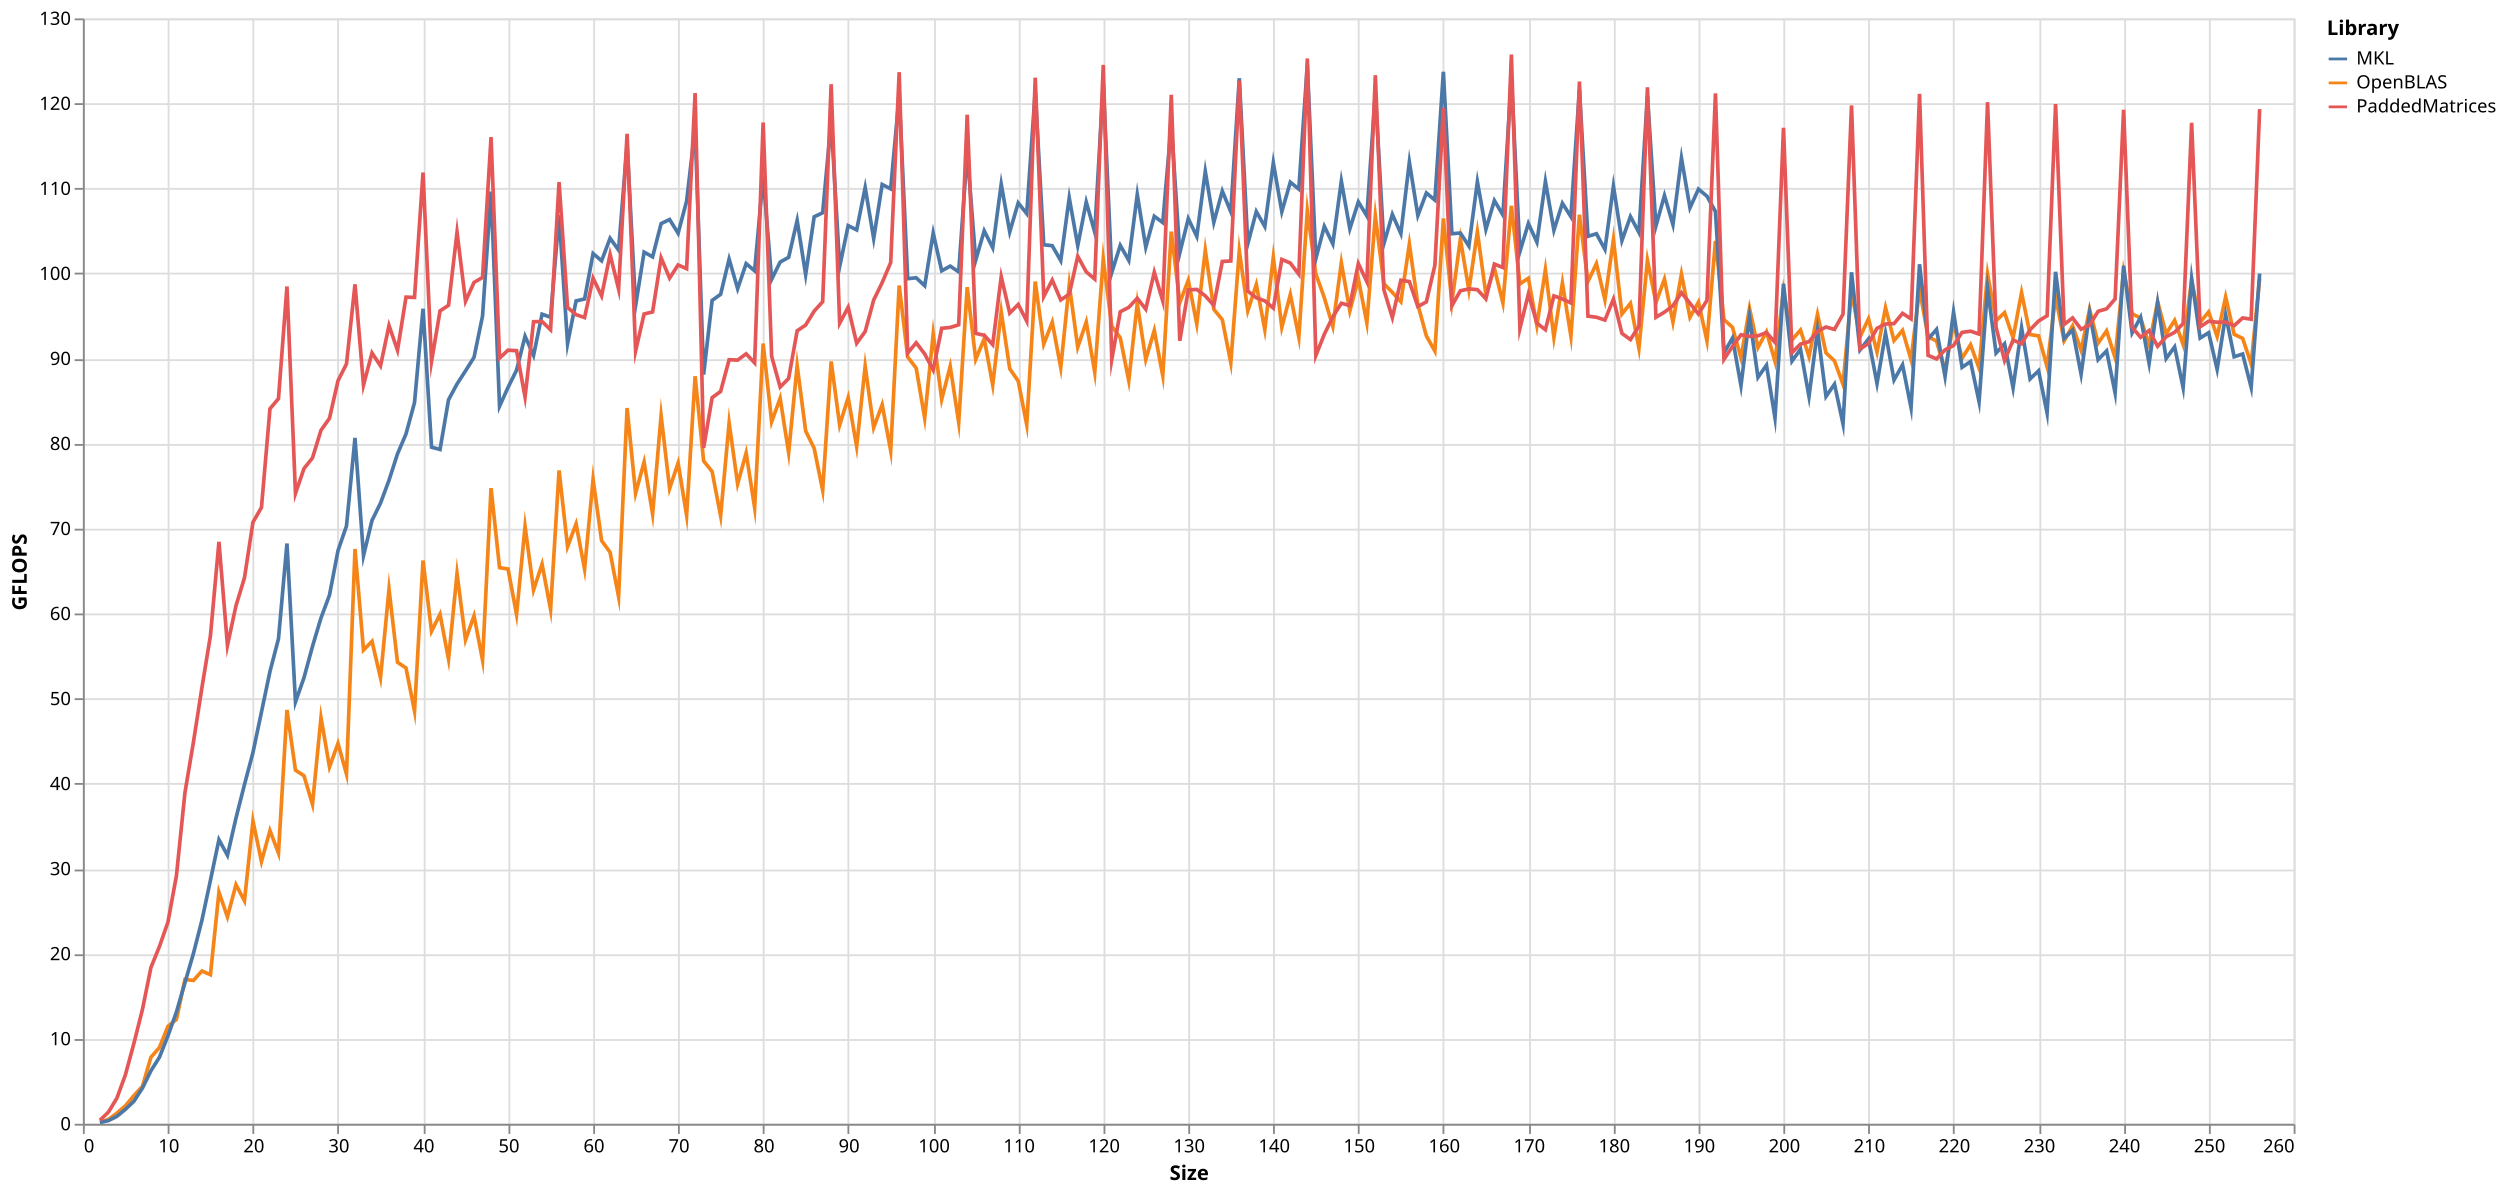
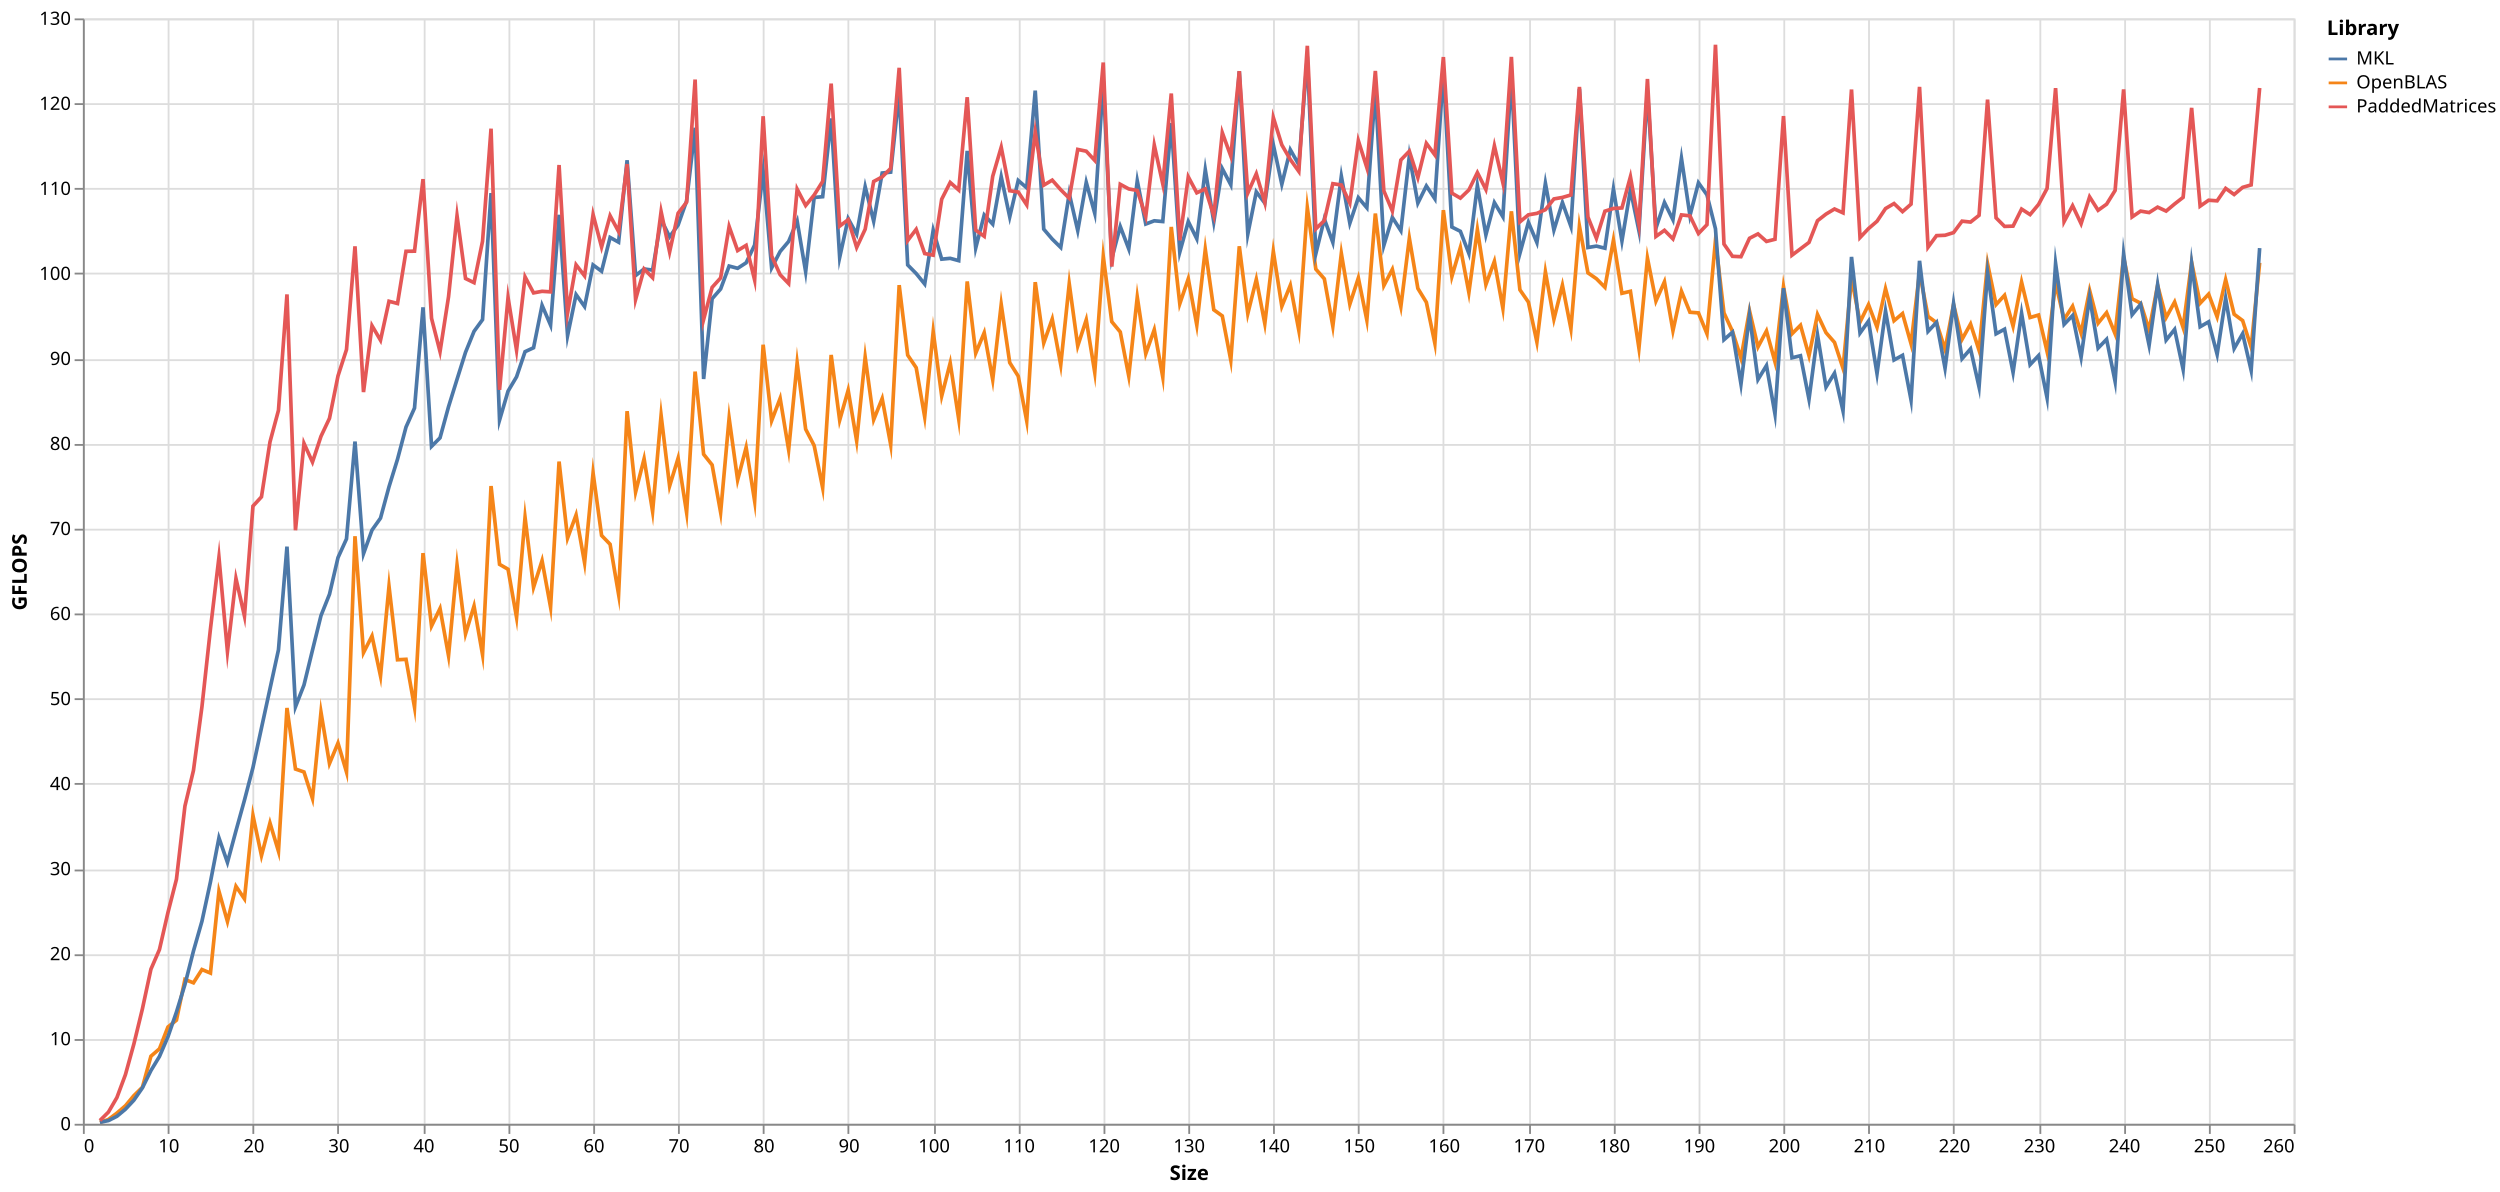
<svg xmlns="http://www.w3.org/2000/svg" class="marks" width="1357" height="647" viewBox="0 0 1357 647" version="1.1">
  <rect width="1357" height="647" fill="white" />
  <g fill="none" stroke-miterlimit="10" transform="translate(45,10)">
    <g class="mark-group role-frame root" role="graphics-object" aria-roledescription="group mark container">
      <g transform="translate(0,0)">
        <path class="background" aria-hidden="true" d="M0.5,0.5h1200v600h-1200Z" stroke="#ddd" />
        <g>
          <g class="mark-group role-axis" aria-hidden="true">
            <g transform="translate(0.5,600.5)">
              <path class="background" aria-hidden="true" d="M0,0h0v0h0Z" pointer-events="none" />
              <g>
                <g class="mark-rule role-axis-grid" pointer-events="none">
                  <line transform="translate(0,-600)" x2="0" y2="600" stroke="#ddd" stroke-width="1" opacity="1" />
                  <line transform="translate(46,-600)" x2="0" y2="600" stroke="#ddd" stroke-width="1" opacity="1" />
                  <line transform="translate(92,-600)" x2="0" y2="600" stroke="#ddd" stroke-width="1" opacity="1" />
                  <line transform="translate(138,-600)" x2="0" y2="600" stroke="#ddd" stroke-width="1" opacity="1" />
                  <line transform="translate(185,-600)" x2="0" y2="600" stroke="#ddd" stroke-width="1" opacity="1" />
                  <line transform="translate(231,-600)" x2="0" y2="600" stroke="#ddd" stroke-width="1" opacity="1" />
                  <line transform="translate(277,-600)" x2="0" y2="600" stroke="#ddd" stroke-width="1" opacity="1" />
                  <line transform="translate(323,-600)" x2="0" y2="600" stroke="#ddd" stroke-width="1" opacity="1" />
                  <line transform="translate(369,-600)" x2="0" y2="600" stroke="#ddd" stroke-width="1" opacity="1" />
                  <line transform="translate(415,-600)" x2="0" y2="600" stroke="#ddd" stroke-width="1" opacity="1" />
                  <line transform="translate(462,-600)" x2="0" y2="600" stroke="#ddd" stroke-width="1" opacity="1" />
                  <line transform="translate(508,-600)" x2="0" y2="600" stroke="#ddd" stroke-width="1" opacity="1" />
                  <line transform="translate(554,-600)" x2="0" y2="600" stroke="#ddd" stroke-width="1" opacity="1" />
                  <line transform="translate(600,-600)" x2="0" y2="600" stroke="#ddd" stroke-width="1" opacity="1" />
                  <line transform="translate(646,-600)" x2="0" y2="600" stroke="#ddd" stroke-width="1" opacity="1" />
                  <line transform="translate(692,-600)" x2="0" y2="600" stroke="#ddd" stroke-width="1" opacity="1" />
                  <line transform="translate(738,-600)" x2="0" y2="600" stroke="#ddd" stroke-width="1" opacity="1" />
                  <line transform="translate(785,-600)" x2="0" y2="600" stroke="#ddd" stroke-width="1" opacity="1" />
                  <line transform="translate(831,-600)" x2="0" y2="600" stroke="#ddd" stroke-width="1" opacity="1" />
                  <line transform="translate(877,-600)" x2="0" y2="600" stroke="#ddd" stroke-width="1" opacity="1" />
                  <line transform="translate(923,-600)" x2="0" y2="600" stroke="#ddd" stroke-width="1" opacity="1" />
                  <line transform="translate(969,-600)" x2="0" y2="600" stroke="#ddd" stroke-width="1" opacity="1" />
                  <line transform="translate(1015,-600)" x2="0" y2="600" stroke="#ddd" stroke-width="1" opacity="1" />
                  <line transform="translate(1062,-600)" x2="0" y2="600" stroke="#ddd" stroke-width="1" opacity="1" />
                  <line transform="translate(1108,-600)" x2="0" y2="600" stroke="#ddd" stroke-width="1" opacity="1" />
                  <line transform="translate(1154,-600)" x2="0" y2="600" stroke="#ddd" stroke-width="1" opacity="1" />
                  <line transform="translate(1200,-600)" x2="0" y2="600" stroke="#ddd" stroke-width="1" opacity="1" />
                </g>
              </g>
              <path class="foreground" aria-hidden="true" d="" pointer-events="none" display="none" />
            </g>
          </g>
          <g class="mark-group role-axis" aria-hidden="true">
            <g transform="translate(0.5,0.5)">
              <path class="background" aria-hidden="true" d="M0,0h0v0h0Z" pointer-events="none" />
              <g>
                <g class="mark-rule role-axis-grid" pointer-events="none">
                  <line transform="translate(0,600)" x2="1200" y2="0" stroke="#ddd" stroke-width="1" opacity="1" />
                  <line transform="translate(0,554)" x2="1200" y2="0" stroke="#ddd" stroke-width="1" opacity="1" />
                  <line transform="translate(0,508)" x2="1200" y2="0" stroke="#ddd" stroke-width="1" opacity="1" />
                  <line transform="translate(0,462)" x2="1200" y2="0" stroke="#ddd" stroke-width="1" opacity="1" />
                  <line transform="translate(0,415)" x2="1200" y2="0" stroke="#ddd" stroke-width="1" opacity="1" />
                  <line transform="translate(0,369)" x2="1200" y2="0" stroke="#ddd" stroke-width="1" opacity="1" />
                  <line transform="translate(0,323)" x2="1200" y2="0" stroke="#ddd" stroke-width="1" opacity="1" />
                  <line transform="translate(0,277)" x2="1200" y2="0" stroke="#ddd" stroke-width="1" opacity="1" />
                  <line transform="translate(0,231)" x2="1200" y2="0" stroke="#ddd" stroke-width="1" opacity="1" />
                  <line transform="translate(0,185)" x2="1200" y2="0" stroke="#ddd" stroke-width="1" opacity="1" />
                  <line transform="translate(0,138)" x2="1200" y2="0" stroke="#ddd" stroke-width="1" opacity="1" />
                  <line transform="translate(0,92)" x2="1200" y2="0" stroke="#ddd" stroke-width="1" opacity="1" />
                  <line transform="translate(0,46)" x2="1200" y2="0" stroke="#ddd" stroke-width="1" opacity="1" />
                  <line transform="translate(0,0)" x2="1200" y2="0" stroke="#ddd" stroke-width="1" opacity="1" />
                </g>
              </g>
              <path class="foreground" aria-hidden="true" d="" pointer-events="none" display="none" />
            </g>
          </g>
          <g class="mark-group role-axis" role="graphics-symbol" aria-roledescription="axis" aria-label="X-axis titled 'Size' for a linear scale with values from 0 to 260">
            <g transform="translate(0.5,600.5)">
              <path class="background" aria-hidden="true" d="M0,0h0v0h0Z" pointer-events="none" />
              <g>
                <g class="mark-rule role-axis-tick" pointer-events="none">
                  <line transform="translate(0,0)" x2="0" y2="5" stroke="#888" stroke-width="1" opacity="1" />
                  <line transform="translate(46,0)" x2="0" y2="5" stroke="#888" stroke-width="1" opacity="1" />
                  <line transform="translate(92,0)" x2="0" y2="5" stroke="#888" stroke-width="1" opacity="1" />
                  <line transform="translate(138,0)" x2="0" y2="5" stroke="#888" stroke-width="1" opacity="1" />
                  <line transform="translate(185,0)" x2="0" y2="5" stroke="#888" stroke-width="1" opacity="1" />
                  <line transform="translate(231,0)" x2="0" y2="5" stroke="#888" stroke-width="1" opacity="1" />
                  <line transform="translate(277,0)" x2="0" y2="5" stroke="#888" stroke-width="1" opacity="1" />
                  <line transform="translate(323,0)" x2="0" y2="5" stroke="#888" stroke-width="1" opacity="1" />
                  <line transform="translate(369,0)" x2="0" y2="5" stroke="#888" stroke-width="1" opacity="1" />
                  <line transform="translate(415,0)" x2="0" y2="5" stroke="#888" stroke-width="1" opacity="1" />
                  <line transform="translate(462,0)" x2="0" y2="5" stroke="#888" stroke-width="1" opacity="1" />
                  <line transform="translate(508,0)" x2="0" y2="5" stroke="#888" stroke-width="1" opacity="1" />
                  <line transform="translate(554,0)" x2="0" y2="5" stroke="#888" stroke-width="1" opacity="1" />
                  <line transform="translate(600,0)" x2="0" y2="5" stroke="#888" stroke-width="1" opacity="1" />
                  <line transform="translate(646,0)" x2="0" y2="5" stroke="#888" stroke-width="1" opacity="1" />
                  <line transform="translate(692,0)" x2="0" y2="5" stroke="#888" stroke-width="1" opacity="1" />
                  <line transform="translate(738,0)" x2="0" y2="5" stroke="#888" stroke-width="1" opacity="1" />
                  <line transform="translate(785,0)" x2="0" y2="5" stroke="#888" stroke-width="1" opacity="1" />
                  <line transform="translate(831,0)" x2="0" y2="5" stroke="#888" stroke-width="1" opacity="1" />
                  <line transform="translate(877,0)" x2="0" y2="5" stroke="#888" stroke-width="1" opacity="1" />
                  <line transform="translate(923,0)" x2="0" y2="5" stroke="#888" stroke-width="1" opacity="1" />
                  <line transform="translate(969,0)" x2="0" y2="5" stroke="#888" stroke-width="1" opacity="1" />
                  <line transform="translate(1015,0)" x2="0" y2="5" stroke="#888" stroke-width="1" opacity="1" />
                  <line transform="translate(1062,0)" x2="0" y2="5" stroke="#888" stroke-width="1" opacity="1" />
                  <line transform="translate(1108,0)" x2="0" y2="5" stroke="#888" stroke-width="1" opacity="1" />
                  <line transform="translate(1154,0)" x2="0" y2="5" stroke="#888" stroke-width="1" opacity="1" />
                  <line transform="translate(1200,0)" x2="0" y2="5" stroke="#888" stroke-width="1" opacity="1" />
                </g>
                <g class="mark-text role-axis-label" pointer-events="none">
                  <text text-anchor="start" transform="translate(0,15)" font-family="sans-serif" font-size="10px" fill="#000" opacity="1">0</text>
                  <text text-anchor="middle" transform="translate(46.15385,15)" font-family="sans-serif" font-size="10px" fill="#000" opacity="1">10</text>
                  <text text-anchor="middle" transform="translate(92.30769,15)" font-family="sans-serif" font-size="10px" fill="#000" opacity="1">20</text>
                  <text text-anchor="middle" transform="translate(138.4615,15)" font-family="sans-serif" font-size="10px" fill="#000" opacity="1">30</text>
                  <text text-anchor="middle" transform="translate(184.6154,15)" font-family="sans-serif" font-size="10px" fill="#000" opacity="1">40</text>
                  <text text-anchor="middle" transform="translate(230.7692,15)" font-family="sans-serif" font-size="10px" fill="#000" opacity="1">50</text>
                  <text text-anchor="middle" transform="translate(276.9231,15)" font-family="sans-serif" font-size="10px" fill="#000" opacity="1">60</text>
                  <text text-anchor="middle" transform="translate(323.0769,15)" font-family="sans-serif" font-size="10px" fill="#000" opacity="1">70</text>
                  <text text-anchor="middle" transform="translate(369.2308,15)" font-family="sans-serif" font-size="10px" fill="#000" opacity="1">80</text>
                  <text text-anchor="middle" transform="translate(415.3846,15)" font-family="sans-serif" font-size="10px" fill="#000" opacity="1">90</text>
                  <text text-anchor="middle" transform="translate(461.5385,15)" font-family="sans-serif" font-size="10px" fill="#000" opacity="1">100</text>
                  <text text-anchor="middle" transform="translate(507.6923,15)" font-family="sans-serif" font-size="10px" fill="#000" opacity="1">110</text>
                  <text text-anchor="middle" transform="translate(553.8462,15)" font-family="sans-serif" font-size="10px" fill="#000" opacity="1">120</text>
                  <text text-anchor="middle" transform="translate(600,15)" font-family="sans-serif" font-size="10px" fill="#000" opacity="1">130</text>
                  <text text-anchor="middle" transform="translate(646.1538,15)" font-family="sans-serif" font-size="10px" fill="#000" opacity="1">140</text>
                  <text text-anchor="middle" transform="translate(692.3077,15)" font-family="sans-serif" font-size="10px" fill="#000" opacity="1">150</text>
                  <text text-anchor="middle" transform="translate(738.4615,15)" font-family="sans-serif" font-size="10px" fill="#000" opacity="1">160</text>
                  <text text-anchor="middle" transform="translate(784.6154,15)" font-family="sans-serif" font-size="10px" fill="#000" opacity="1">170</text>
                  <text text-anchor="middle" transform="translate(830.7692,15)" font-family="sans-serif" font-size="10px" fill="#000" opacity="1">180</text>
                  <text text-anchor="middle" transform="translate(876.9231,15)" font-family="sans-serif" font-size="10px" fill="#000" opacity="1">190</text>
                  <text text-anchor="middle" transform="translate(923.0769,15)" font-family="sans-serif" font-size="10px" fill="#000" opacity="1">200</text>
                  <text text-anchor="middle" transform="translate(969.2308,15)" font-family="sans-serif" font-size="10px" fill="#000" opacity="1">210</text>
                  <text text-anchor="middle" transform="translate(1015.385,15)" font-family="sans-serif" font-size="10px" fill="#000" opacity="1">220</text>
                  <text text-anchor="middle" transform="translate(1061.538,15)" font-family="sans-serif" font-size="10px" fill="#000" opacity="1">230</text>
                  <text text-anchor="middle" transform="translate(1107.692,15)" font-family="sans-serif" font-size="10px" fill="#000" opacity="1">240</text>
                  <text text-anchor="middle" transform="translate(1153.846,15)" font-family="sans-serif" font-size="10px" fill="#000" opacity="1">250</text>
                  <text text-anchor="end" transform="translate(1200,15)" font-family="sans-serif" font-size="10px" fill="#000" opacity="1">260</text>
                </g>
                <g class="mark-rule role-axis-domain" pointer-events="none">
                  <line transform="translate(0,0)" x2="1200" y2="0" stroke="#888" stroke-width="1" opacity="1" />
                </g>
                <g class="mark-text role-axis-title" pointer-events="none">
                  <text text-anchor="middle" transform="translate(600,30)" font-family="sans-serif" font-size="11px" font-weight="bold" fill="#000" opacity="1">Size</text>
                </g>
              </g>
              <path class="foreground" aria-hidden="true" d="" pointer-events="none" display="none" />
            </g>
          </g>
          <g class="mark-group role-axis" role="graphics-symbol" aria-roledescription="axis" aria-label="Y-axis titled 'GFLOPS' for a linear scale with values from 0 to 130">
            <g transform="translate(0.5,0.5)">
              <path class="background" aria-hidden="true" d="M0,0h0v0h0Z" pointer-events="none" />
              <g>
                <g class="mark-rule role-axis-tick" pointer-events="none">
                  <line transform="translate(0,600)" x2="-5" y2="0" stroke="#888" stroke-width="1" opacity="1" />
                  <line transform="translate(0,554)" x2="-5" y2="0" stroke="#888" stroke-width="1" opacity="1" />
                  <line transform="translate(0,508)" x2="-5" y2="0" stroke="#888" stroke-width="1" opacity="1" />
                  <line transform="translate(0,462)" x2="-5" y2="0" stroke="#888" stroke-width="1" opacity="1" />
                  <line transform="translate(0,415)" x2="-5" y2="0" stroke="#888" stroke-width="1" opacity="1" />
                  <line transform="translate(0,369)" x2="-5" y2="0" stroke="#888" stroke-width="1" opacity="1" />
                  <line transform="translate(0,323)" x2="-5" y2="0" stroke="#888" stroke-width="1" opacity="1" />
                  <line transform="translate(0,277)" x2="-5" y2="0" stroke="#888" stroke-width="1" opacity="1" />
                  <line transform="translate(0,231)" x2="-5" y2="0" stroke="#888" stroke-width="1" opacity="1" />
                  <line transform="translate(0,185)" x2="-5" y2="0" stroke="#888" stroke-width="1" opacity="1" />
                  <line transform="translate(0,138)" x2="-5" y2="0" stroke="#888" stroke-width="1" opacity="1" />
                  <line transform="translate(0,92)" x2="-5" y2="0" stroke="#888" stroke-width="1" opacity="1" />
                  <line transform="translate(0,46)" x2="-5" y2="0" stroke="#888" stroke-width="1" opacity="1" />
                  <line transform="translate(0,0)" x2="-5" y2="0" stroke="#888" stroke-width="1" opacity="1" />
                </g>
                <g class="mark-text role-axis-label" pointer-events="none">
                  <text text-anchor="end" transform="translate(-7,603)" font-family="sans-serif" font-size="10px" fill="#000" opacity="1">0</text>
                  <text text-anchor="end" transform="translate(-7,556.8462)" font-family="sans-serif" font-size="10px" fill="#000" opacity="1">10</text>
                  <text text-anchor="end" transform="translate(-7,510.6923)" font-family="sans-serif" font-size="10px" fill="#000" opacity="1">20</text>
                  <text text-anchor="end" transform="translate(-7,464.5385)" font-family="sans-serif" font-size="10px" fill="#000" opacity="1">30</text>
                  <text text-anchor="end" transform="translate(-7,418.3846)" font-family="sans-serif" font-size="10px" fill="#000" opacity="1">40</text>
                  <text text-anchor="end" transform="translate(-7,372.2308)" font-family="sans-serif" font-size="10px" fill="#000" opacity="1">50</text>
                  <text text-anchor="end" transform="translate(-7,326.0769)" font-family="sans-serif" font-size="10px" fill="#000" opacity="1">60</text>
                  <text text-anchor="end" transform="translate(-7,279.9231)" font-family="sans-serif" font-size="10px" fill="#000" opacity="1">70</text>
                  <text text-anchor="end" transform="translate(-7,233.7692)" font-family="sans-serif" font-size="10px" fill="#000" opacity="1">80</text>
                  <text text-anchor="end" transform="translate(-7,187.6154)" font-family="sans-serif" font-size="10px" fill="#000" opacity="1">90</text>
                  <text text-anchor="end" transform="translate(-7,141.4615)" font-family="sans-serif" font-size="10px" fill="#000" opacity="1">100</text>
                  <text text-anchor="end" transform="translate(-7,95.30769)" font-family="sans-serif" font-size="10px" fill="#000" opacity="1">110</text>
                  <text text-anchor="end" transform="translate(-7,49.15385)" font-family="sans-serif" font-size="10px" fill="#000" opacity="1">120</text>
                  <text text-anchor="end" transform="translate(-7,3)" font-family="sans-serif" font-size="10px" fill="#000" opacity="1">130</text>
                </g>
                <g class="mark-rule role-axis-domain" pointer-events="none">
                  <line transform="translate(0,600)" x2="0" y2="-600" stroke="#888" stroke-width="1" opacity="1" />
                </g>
                <g class="mark-text role-axis-title" pointer-events="none">
                  <text text-anchor="middle" transform="translate(-29,300) rotate(-90) translate(0,-2)" font-family="sans-serif" font-size="11px" font-weight="bold" fill="#000" opacity="1">GFLOPS</text>
                </g>
              </g>
              <path class="foreground" aria-hidden="true" d="" pointer-events="none" display="none" />
            </g>
          </g>
          <g class="mark-group role-scope pathgroup" role="graphics-object" aria-roledescription="group mark container">
            <g transform="translate(0,0)">
              <path class="background" aria-hidden="true" d="M0,0h1200v600h-1200Z" />
              <g>
                <g class="mark-line role-mark marks" role="graphics-object" aria-roledescription="line mark container">
-                   <path aria-label="Library: OpenBLAS; Size: 2; GFLOPS: 0.1650203117" role="graphics-symbol" aria-roledescription="line mark" d="M9.231,599.238L13.846,597.637L18.462,594.176L23.077,590.225L27.692,584.682L32.308,579.658L36.923,563.885L41.538,558.59L46.154,547.096L50.769,543.306L55.385,521.65L60,522.194L64.615,517.067L69.231,519.071L73.846,474.294L78.462,487.708L83.077,470.193L87.692,478.96L92.308,435.666L96.923,457.631L101.538,440.844L106.154,453.046L110.769,375.375L115.385,408.064L120,411.072L124.615,426.616L129.231,379.499L133.846,406.307L138.462,393.512L143.077,410.153L147.692,288.01L152.308,342.848L156.923,338.122L161.538,357.91L166.154,309.849L170.769,349.496L175.385,352.573L180,376.039L184.615,294.25L189.231,332.654L193.846,323.408L198.462,347.845L203.077,301.312L207.692,337.293L212.308,324.253L216.923,348.353L221.538,254.95L226.154,298.116L230.769,298.853L235.385,323.489L240,275.671L244.615,310.222L249.231,296.217L253.846,320.803L258.462,245.358L263.077,286.718L267.692,274.384L272.308,298.954L276.923,250.264L281.538,283.446L286.154,289.787L290.769,313.869L295.385,211.466L300,257.768L304.615,240.819L309.231,269.032L313.846,215.582L318.462,255.162L323.077,241.351L327.692,269.72L332.308,194.217L336.923,240.188L341.538,245.984L346.154,270.036L350.769,219.487L355.385,252.67L360,235.87L364.615,265.579L369.231,176.472L373.846,218.923L378.462,206.163L383.077,235.772L387.692,188.452L392.308,223.907L396.923,233.343L401.538,256.116L406.154,186.205L410.769,220.736L415.385,205.809L420,232.383L424.615,188.723L429.231,222.127L433.846,209.647L438.462,234.649L443.077,144.975L447.692,183.761L452.308,189.825L456.923,216.961L461.538,171.3L466.154,206.794L470.769,188.811L475.385,219.326L480,145.884L484.615,185.051L489.231,173.86L493.846,198.961L498.462,159.157L503.077,190.163L507.692,196.845L512.308,220.528L516.923,142.813L521.538,176.81L526.154,164.895L530.769,189.507L535.385,144.46L540,178.488L544.615,164.783L549.231,192.163L553.846,130.68L558.462,167.087L563.077,173.31L567.692,196.618L572.308,154.733L576.923,185.143L581.538,169.369L586.154,193.949L590.769,115.715L595.385,154.325L600,142.119L604.615,165.884L609.231,125.82L613.846,157.859L618.462,163.513L623.077,186.875L627.692,126.131L632.308,158.695L636.923,144.421L641.538,168.954L646.154,129.642L650.769,167.633L655.385,149.861L660,172.948L664.615,104.308L669.231,138.654L673.846,151.632L678.462,167.226L683.077,132.616L687.692,158.77L692.308,141.302L696.923,165.238L701.538,107.173L706.154,143.984L710.769,148.722L715.385,153.778L720,122.466L724.615,155.336L729.231,172.313L733.846,180.581L738.462,108.594L743.077,154.095L747.692,119.699L752.308,147.505L756.923,115.869L761.538,149.721L766.154,135.65L770.769,154.381L775.385,101.697L780,144.09L784.615,141.026L789.231,166.698L793.846,136.311L798.462,173.216L803.077,143.576L807.692,172.563L812.308,106.559L816.923,142.824L821.538,133.072L826.154,152.783L830.769,120.091L835.385,160.448L840,154.646L844.615,179L849.231,131.226L853.846,154.295L858.462,141.489L863.077,164.884L867.692,138.717L872.308,162.204L876.923,153.958L881.538,175.024L886.154,120.784L890.769,163.487L895.385,167.641L900,184.323L904.615,157.365L909.231,178.625L913.846,170.068L918.462,186.146L923.077,147.761L927.692,174.539L932.308,169.126L936.923,183.577L941.538,160.548L946.154,181.515L950.769,185.914L955.385,198.646L960,148.427L964.615,172.82L969.231,163.017L973.846,181.114L978.462,156.966L983.077,174.86L987.692,169.322L992.308,185.237L996.923,147.146L1001.538,172.648L1006.154,175.163L1010.769,191.369L1015.385,165.225L1020,184.484L1024.615,177.095L1029.231,189.871L1033.846,138.697L1038.462,164.104L1043.077,159.694L1047.692,173.411L1052.308,148.819L1056.923,171.619L1061.538,172.29L1066.154,189.064L1070.769,150.997L1075.385,174.996L1080,166.824L1084.615,180.104L1089.231,157.896L1093.846,176.305L1098.462,169.573L1103.077,184.17L1107.692,137.449L1112.308,160.302L1116.923,162.686L1121.538,177.1L1126.154,153.72L1130.769,171.159L1135.385,163.873L1140,177.035L1144.615,142.365L1149.231,164.92L1153.846,159.311L1158.462,172.657L1163.077,151.135L1167.692,171.457L1172.308,173.661L1176.923,187.505L1181.538,141.261" stroke="#f58518" stroke-width="2" />
+                   <path aria-label="Library: OpenBLAS; Size: 2; GFLOPS: 0.16525543632" role="graphics-symbol" aria-roledescription="line mark" d="M9.231,599.237L13.846,597.639L18.462,594.188L23.077,590.223L27.692,584.675L32.308,580.151L36.923,563.316L41.538,559.301L46.154,547.464L50.769,543.741L55.385,521.667L60,523.48L64.615,516.267L69.231,518.185L73.846,473.792L78.462,490.212L83.077,471.078L87.692,477.886L92.308,432.642L96.923,454.448L101.538,436.704L106.154,452.078L110.769,374.283L115.385,407.433L120,409.024L124.615,423.431L129.231,376.569L133.846,404.44L138.462,393.358L143.077,409.045L147.692,281.066L152.308,344.275L156.923,335.197L161.538,356.943L166.154,308.218L170.769,348.119L175.385,347.879L180,373.902L184.615,290.243L189.231,329.816L193.846,320.265L198.462,345.915L203.077,296.729L207.692,334.044L212.308,318.949L216.923,345.336L221.538,253.819L226.154,296.333L230.769,298.99L235.385,325.138L240,270.798L244.615,308.793L249.231,294.31L253.846,319.562L258.462,240.538L263.077,282.087L267.692,269.505L272.308,295.512L276.923,246.721L281.538,280.657L286.154,285.429L290.769,312.598L295.385,213.18L300,257.096L304.615,239.011L309.231,267.632L313.846,215.417L318.462,253.837L323.077,238.704L327.692,268.227L332.308,191.701L336.923,236.583L341.538,242.363L346.154,268.152L350.769,216.969L355.385,250.51L360,232.849L364.615,261.978L369.231,177.116L373.846,218.359L378.462,206.224L383.077,234.181L387.692,186.93L392.308,222.957L396.923,231.848L401.538,254.788L406.154,182.664L410.769,218.11L415.385,201.821L420,229.367L424.615,183.793L429.231,217.809L433.846,206.34L438.462,231.348L443.077,144.772L447.692,182.751L452.308,189.592L456.923,216.272L461.538,170.022L466.154,204.965L470.769,187.025L475.385,217.449L480,142.765L484.615,181.705L489.231,170.597L493.846,196.111L498.462,155.245L503.077,186.835L507.692,194.168L512.308,218.475L516.923,143.151L521.538,176.177L526.154,163.158L530.769,188.062L535.385,144.013L540,177.778L544.615,163.581L549.231,192.131L553.846,129.212L558.462,164.597L563.077,170.191L567.692,194.12L572.308,151.225L576.923,181.998L581.538,168.967L586.154,194.681L590.769,113.182L595.385,154.886L600,141.322L604.615,166.41L609.231,125.311L613.846,158.156L618.462,161.497L623.077,185.533L627.692,123.671L632.308,160.249L636.923,141.632L641.538,165.669L646.154,126.433L650.769,156.297L655.385,144.869L660,169.337L664.615,102.735L669.231,136.091L673.846,141.352L678.462,167.066L683.077,127.539L687.692,155.131L692.308,140.883L696.923,163.746L701.538,105.903L706.154,145.032L710.769,136.187L715.385,156.399L720,119.322L724.615,146.559L729.231,154.09L733.846,176.387L738.462,104.063L743.077,140.106L747.692,124.339L752.308,148.823L756.923,114.628L761.538,144.467L766.154,131.851L770.769,157.386L775.385,104.703L780,147.3L784.615,153.981L789.231,175.669L793.846,137.535L798.462,163.267L803.077,144.827L807.692,168.416L812.308,112.703L816.923,138.092L821.538,141.288L826.154,145.94L830.769,120.36L835.385,149.201L840,148.129L844.615,179.009L849.231,130.08L853.846,153.409L858.462,142.95L863.077,169.502L867.692,148.104L872.308,159.487L876.923,159.841L881.538,171.142L886.154,120.552L890.769,159.844L895.385,169.871L900,184.409L904.615,158.658L909.231,178.313L913.846,169.642L918.462,186.419L923.077,145.618L927.692,171.195L932.308,166.548L936.923,183.081L941.538,160.696L946.154,170.564L950.769,175.848L955.385,189.912L960,141.001L964.615,164.825L969.231,155.348L973.846,167.597L978.462,146.707L983.077,164.086L987.692,160.198L992.308,176.593L996.923,137.909L1001.538,161.735L1006.154,165.159L1010.769,179.714L1015.385,155.339L1020,174.192L1024.615,165.864L1029.231,180.152L1033.846,133.114L1038.462,155.314L1043.077,150.275L1047.692,167.03L1052.308,143.124L1056.923,162.352L1061.538,160.998L1066.154,180.861L1070.769,143.649L1075.385,163.398L1080,156.214L1084.615,170.741L1089.231,147.598L1093.846,165.429L1098.462,159.706L1103.077,171.19L1107.692,129.625L1112.308,152.167L1116.923,154.588L1121.538,169.076L1126.154,144.914L1130.769,162.349L1135.385,153.919L1140,167.745L1144.615,132.454L1149.231,154.578L1153.846,149.653L1158.462,161.997L1163.077,141.817L1167.692,160.578L1172.308,164.022L1176.923,178.5L1181.538,132.64" stroke="#f58518" stroke-width="2" />
                </g>
              </g>
              <path class="foreground" aria-hidden="true" d="" display="none" />
            </g>
            <g transform="translate(0,0)">
              <path class="background" aria-hidden="true" d="M0,0h1200v600h-1200Z" />
              <g>
                <g class="mark-line role-mark marks" role="graphics-object" aria-roledescription="line mark container">
-                   <path aria-label="Library: MKL; Size: 2; GFLOPS: 0.167203279013" role="graphics-symbol" aria-roledescription="line mark" d="M9.231,599.228L13.846,598.266L18.462,595.937L23.077,592.15L27.692,587.744L32.308,580.647L36.923,571.227L41.538,563.873L46.154,552.252L50.769,539.313L55.385,523.416L60,507.543L64.615,489.447L69.231,467.793L73.846,445.79L78.462,454.272L83.077,434.124L87.692,415.889L92.308,398.469L96.923,376.482L101.538,354.479L106.154,336.732L110.769,285.016L115.385,371.022L120,357.867L124.615,340.869L129.231,325.437L133.846,313.017L138.462,288.894L143.077,275.468L147.692,227.703L152.308,291.647L156.923,272.469L161.538,263.089L166.154,250.685L170.769,236.333L175.385,225.528L180,208.494L184.615,157.576L189.231,232.746L193.846,233.99L198.462,206.988L203.077,198.43L207.692,191.276L212.308,183.949L216.923,161.545L221.538,93.989L226.154,210.508L230.769,200.269L235.385,190.934L240,172.508L244.615,182.913L249.231,160.54L253.846,162.194L258.462,106.805L263.077,176.518L267.692,153.331L272.308,152.303L276.923,127.621L281.538,131.558L286.154,119.317L290.769,125.76L295.385,68.462L300,155.886L304.615,126.852L309.231,129.419L313.846,111.372L318.462,109.147L323.077,116.618L327.692,99.167L332.308,59.652L336.923,193.327L341.538,153.049L346.154,149.765L350.769,130.628L355.385,146.719L360,133.097L364.615,137.016L369.231,85.785L373.846,141.618L378.462,132.253L383.077,129.671L387.692,109.669L392.308,139.081L396.923,107.69L401.538,105.492L406.154,55.791L410.769,134.72L415.385,112.481L420,114.785L424.615,91.806L429.231,119.459L433.846,90.129L438.462,92.515L443.077,41.892L447.692,141.265L452.308,140.783L456.923,145.096L461.538,116.511L466.154,137.001L470.769,134.444L475.385,137.583L480,72.631L484.615,131.244L489.231,115.277L493.846,124.511L498.462,89.973L503.077,115.91L507.692,100.116L512.308,105.957L516.923,39.488L521.538,122.871L526.154,123.359L530.769,131.476L535.385,97.374L540,123.354L544.615,99.655L549.231,116.044L553.846,35.431L558.462,137.963L563.077,123.166L567.692,131.368L572.308,95.583L576.923,124.179L581.538,107.39L586.154,110.823L590.769,57.507L595.385,127.311L600,108.685L604.615,118.323L609.231,83.003L613.846,110.721L618.462,93.704L623.077,104.945L627.692,32.464L632.308,122.289L636.923,104.835L641.538,112.97L646.154,78.382L650.769,104.891L655.385,88.893L660,92.657L664.615,25.15L669.231,130.425L673.846,112.872L678.462,122.408L683.077,88.3L687.692,114.185L692.308,99.601L696.923,107.155L701.538,40.503L706.154,122.368L710.769,106.359L715.385,116.788L720,77.947L724.615,106.982L729.231,94.747L733.846,98.585L738.462,28.95L743.077,116.861L747.692,116.474L752.308,123.561L756.923,88.654L761.538,114.509L766.154,98.863L770.769,106.701L775.385,32.545L780,126.578L784.615,111.301L789.231,121.444L793.846,88.447L798.462,115L803.077,100.325L807.692,107.627L812.308,38.692L816.923,118.288L821.538,116.874L826.154,125.366L830.769,91.034L835.385,120.591L840,107.528L844.615,116.188L849.231,42.064L853.846,112.639L858.462,96.122L863.077,111.928L867.692,75.77L872.308,102.821L876.923,92.653L881.538,96.506L886.154,104.829L890.769,181.525L895.385,173.491L900,199.36L904.615,161.797L909.231,194.815L913.846,188.207L918.462,216.794L923.077,144.036L927.692,186.008L932.308,179.571L936.923,205.226L941.538,169.299L946.154,205.2L950.769,198.513L955.385,220.098L960,137.801L964.615,179.957L969.231,174.003L973.846,198.148L978.462,170.887L983.077,196.265L987.692,188.031L992.308,211.243L996.923,133.432L1001.538,174.105L1006.154,168.788L1010.769,194.356L1015.385,159.338L1020,189.412L1024.615,186.221L1029.231,208.038L1033.846,146.518L1038.462,181.632L1043.077,176.592L1047.692,200.541L1052.308,167.876L1056.923,195.707L1061.538,191.27L1066.154,214.197L1070.769,137.542L1075.385,173.778L1080,169.138L1084.615,193.12L1089.231,159.838L1093.846,185.249L1098.462,180.472L1103.077,203.315L1107.692,134.237L1112.308,170.674L1116.923,162.179L1121.538,187.236L1126.154,154.306L1130.769,184.626L1135.385,178.281L1140,200.419L1144.615,141.212L1149.231,173.497L1153.846,170.609L1158.462,190.471L1163.077,160.945L1167.692,183.662L1172.308,182.156L1176.923,200.233L1181.538,138.478" stroke="#4c78a8" stroke-width="2" />
+                   <path aria-label="Library: MKL; Size: 2; GFLOPS: 0.175494671005" role="graphics-symbol" aria-roledescription="line mark" d="M9.231,599.19L13.846,598.252L18.462,595.923L23.077,592.082L27.692,587.151L32.308,580.468L36.923,571.099L41.538,563.478L46.154,552.769L50.769,539.382L55.385,524.388L60,506.257L64.615,490.063L69.231,468.712L73.846,444.806L78.462,458.13L83.077,440.979L87.692,424.334L92.308,406.618L96.923,385.157L101.538,363.907L106.154,342.706L110.769,286.71L115.385,373.652L120,361.827L124.615,342.916L129.231,324.153L133.846,312.564L138.462,292.687L143.077,282.521L147.692,229.666L152.308,290.554L156.923,277.735L161.538,271.233L166.154,254.219L170.769,239.279L175.385,221.809L180,211.494L184.615,156.812L189.231,232.3L193.846,227.653L198.462,210.781L203.077,195.892L207.692,181.215L212.308,169.851L216.923,163.497L221.538,94.824L226.154,218.027L230.769,202.305L235.385,194.546L240,180.894L244.615,178.758L249.231,155.721L253.846,166.473L258.462,106.58L263.077,172.19L267.692,149.91L272.308,156.388L276.923,133.821L281.538,137.233L286.154,118.896L290.769,121.448L295.385,76.98L300,139.551L304.615,135.993L309.231,136.618L313.846,109.127L318.462,118.515L323.077,112.149L327.692,99.03L332.308,59.347L336.923,195.723L341.538,152.158L346.154,146.866L350.769,134.421L355.385,135.631L360,132.649L364.615,122.992L369.231,82.802L373.846,135.41L378.462,126.509L383.077,121.05L387.692,109.976L392.308,137.501L396.923,97.192L401.538,96.772L406.154,54.28L410.769,129.744L415.385,108.672L420,117.109L424.615,91.339L429.231,110.074L433.846,83.917L438.462,83.439L443.077,40.362L447.692,133.801L452.308,138.49L456.923,144.17L461.538,114.936L466.154,130.672L470.769,130.224L475.385,131.483L480,71.907L484.615,124.612L489.231,106.664L493.846,111.677L498.462,85.959L503.077,107.717L507.692,87.949L512.308,91.96L516.923,39.173L521.538,114.382L526.154,119.777L530.769,124.317L535.385,95.084L540,115.163L544.615,88.984L549.231,105.773L553.846,34.129L558.462,130.373L563.077,112.94L567.692,125.11L572.308,88.145L576.923,111.599L581.538,109.848L586.154,110.253L590.769,56.822L595.385,126.86L600,110.275L604.615,119.594L609.231,82.12L613.846,110.456L618.462,81.543L623.077,90.313L627.692,28.68L632.308,117.069L636.923,94.138L641.538,100.255L646.154,68.554L650.769,90.01L655.385,71.277L660,79.408L664.615,20.777L669.231,127.714L673.846,108.858L678.462,121.582L683.077,85.643L687.692,111.16L692.308,97.3L696.923,102.768L701.538,38.468L706.154,123.195L710.769,108.009L715.385,115.228L720,74.637L724.615,100.251L729.231,90.939L733.846,97.899L738.462,28.976L743.077,113.229L747.692,115.555L752.308,127.564L756.923,90.701L761.538,117.509L766.154,99.961L770.769,107.667L775.385,30.574L780,127.547L784.615,110.695L789.231,121.647L793.846,89.453L798.462,114.887L803.077,99.934L807.692,112.911L812.308,38.216L816.923,124.344L821.538,123.59L826.154,124.731L830.769,92.598L835.385,120.796L840,92.926L844.615,115.285L849.231,39.065L853.846,113.811L858.462,99.902L863.077,109.289L867.692,75.918L872.308,107.029L876.923,89.223L881.538,95.752L886.154,114.192L890.769,174.396L895.385,170.337L900,198.49L904.615,161.127L909.231,196.01L913.846,188.417L918.462,214.703L923.077,146.416L927.692,184.22L932.308,183.089L936.923,206.714L941.538,171.76L946.154,200.093L950.769,192.555L955.385,213.06L960,129.451L964.615,170.783L969.231,164.302L973.846,192.825L978.462,158.78L983.077,185.392L987.692,182.872L992.308,207.067L996.923,131.566L1001.538,169.883L1006.154,164.971L1010.769,189.855L1015.385,154.729L1020,184.717L1024.615,179.373L1029.231,200.059L1033.846,137.724L1038.462,171.19L1043.077,168.691L1047.692,192.151L1052.308,160.009L1056.923,187.953L1061.538,183.018L1066.154,206.02L1070.769,132.972L1075.385,166.085L1080,161.274L1084.615,183.927L1089.231,151.176L1093.846,178.954L1098.462,174.177L1103.077,197.07L1107.692,127.946L1112.308,160.842L1116.923,155.166L1121.538,177.416L1126.154,144.444L1130.769,174.602L1135.385,168.808L1140,190.544L1144.615,132.928L1149.231,167.355L1153.846,164.685L1158.462,182.354L1163.077,151.865L1167.692,179.211L1172.308,171.102L1176.923,191.05L1181.538,124.66" stroke="#4c78a8" stroke-width="2" />
                </g>
              </g>
              <path class="foreground" aria-hidden="true" d="" display="none" />
            </g>
            <g transform="translate(0,0)">
              <path class="background" aria-hidden="true" d="M0,0h1200v600h-1200Z" />
              <g>
                <g class="mark-line role-mark marks" role="graphics-object" aria-roledescription="line mark container">
-                   <path aria-label="Library: PaddedMatrices; Size: 2; GFLOPS: 0.418786279683" role="graphics-symbol" aria-roledescription="line mark" d="M9.231,598.067L13.846,593.667L18.462,586.024L23.077,573.405L27.692,556.273L32.308,537.976L36.923,515.18L41.538,503.771L46.154,490.544L50.769,465.294L55.385,420.28L60,392.791L64.615,363.164L69.231,335.019L73.846,284.096L78.462,340.305L83.077,318.812L87.692,303.675L92.308,273.464L96.923,265.424L101.538,211.858L106.154,206.376L110.769,145.502L115.385,257.809L120,244.341L124.615,238.547L129.231,223.553L133.846,217.037L138.462,196.65L143.077,187.528L147.692,144.338L152.308,199.013L156.923,181.547L161.538,188.621L166.154,166.696L170.769,180.131L175.385,151.284L180,151.438L184.615,83.638L189.231,186.215L193.846,158.753L198.462,155.717L203.077,116.025L207.692,153.504L212.308,143.29L216.923,140.597L221.538,64.43L226.154,184.407L230.769,180.063L235.385,180.357L240,205.495L244.615,164.629L249.231,164.523L253.846,168.998L258.462,88.823L263.077,156.873L267.692,160.8L272.308,162.372L276.923,140.981L281.538,150.618L286.154,128.11L290.769,146.893L295.385,62.644L300,180.52L304.615,160.438L309.231,159.322L313.846,129.937L318.462,140.964L323.077,133.813L327.692,135.854L332.308,40.524L336.923,233.13L341.538,205.845L346.154,202.467L350.769,185.252L355.385,185.466L360,182.055L364.615,186.974L369.231,56.493L373.846,183.388L378.462,200.098L383.077,195.398L387.692,169.576L392.308,166.436L396.923,158.882L401.538,153.774L406.154,35.727L410.769,165.478L415.385,156.792L420,176.316L424.615,169.948L429.231,152.856L433.846,143.391L438.462,132.532L443.077,29.175L447.692,181.653L452.308,176.054L456.923,182.131L461.538,190.817L466.154,168.197L470.769,167.745L475.385,166.294L480,52.297L484.615,170.956L489.231,171.985L493.846,177.078L498.462,140.191L503.077,159.928L507.692,155.268L512.308,164.274L516.923,32.15L521.538,150.942L526.154,142.018L530.769,152.818L535.385,149.685L540,129.108L544.615,137.566L549.231,141.479L553.846,25.26L558.462,185.195L563.077,159.228L567.692,156.831L572.308,151.899L576.923,157.835L581.538,137.751L586.154,153.432L590.769,41.463L595.385,174.983L600,147.352L604.615,147.096L609.231,150.611L613.846,155.733L618.462,131.914L623.077,131.671L627.692,33.807L632.308,148.006L636.923,151.629L641.538,153.319L646.154,157.228L650.769,130.826L655.385,132.777L660,138.894L664.615,21.749L669.231,182.995L673.846,171.425L678.462,161.917L683.077,154.613L687.692,155.849L692.308,133.045L696.923,142.922L701.538,30.827L706.154,147.219L710.769,162.393L715.385,142.11L720,142.831L724.615,156.402L729.231,153.849L733.846,134.001L738.462,48.532L743.077,155.961L747.692,147.823L752.308,146.802L756.923,147.218L761.538,152.186L766.154,133.341L770.769,135.202L775.385,19.587L780,168.302L784.615,149.52L789.231,165.396L793.846,168.965L798.462,150.607L803.077,152.295L807.692,154.446L812.308,34.268L816.923,161.607L821.538,162.181L826.154,163.725L830.769,152.373L835.385,170.973L840,174.33L844.615,166.983L849.231,37.353L853.846,162.217L858.462,159.429L863.077,155.95L867.692,148.842L872.308,154.607L876.923,160.424L881.538,153.034L886.154,40.688L890.769,185.06L895.385,178.089L900,171.716L904.615,172.56L909.231,172.284L913.846,170.491L918.462,175.815L923.077,59.383L927.692,181.403L932.308,176.753L936.923,175.454L941.538,169.866L946.154,167.5L950.769,168.81L955.385,160.507L960,47.201L964.615,179.401L969.231,176.497L973.846,168.202L978.462,165.864L983.077,165.661L987.692,160.086L992.308,163.071L996.923,40.936L1001.538,182.865L1006.154,184.82L1010.769,179.879L1015.385,177.52L1020,170.416L1024.615,169.757L1029.231,171.344L1033.846,45.432L1038.462,167.667L1043.077,185.715L1047.692,174.608L1052.308,176.557L1056.923,168.997L1061.538,164.255L1066.154,161.408L1070.769,46.48L1075.385,166.117L1080,162.563L1084.615,168.709L1089.231,166.448L1093.846,158.988L1098.462,157.627L1103.077,152.263L1107.692,49.577L1112.308,167.628L1116.923,173.071L1121.538,169.44L1126.154,177.992L1130.769,172.807L1135.385,170.384L1140,165.635L1144.615,56.649L1149.231,167.399L1153.846,164.348L1158.462,164.894L1163.077,164.796L1167.692,166.776L1172.308,162.568L1176.923,163.261L1181.538,49.236" stroke="#e45756" stroke-width="2" />
+                   <path aria-label="Library: PaddedMatrices; Size: 2; GFLOPS: 0.384970592524" role="graphics-symbol" aria-roledescription="line mark" d="M9.231,598.223L13.846,593.661L18.462,585.734L23.077,573.334L27.692,556.584L32.308,537.56L36.923,516.077L41.538,505.459L46.154,485.354L50.769,467.311L55.385,427.535L60,408.234L64.615,373.615L69.231,331.366L73.846,292.497L78.462,343.697L83.077,303.987L87.692,324.408L92.308,264.707L96.923,259.69L101.538,229.913L106.154,212.717L110.769,149.8L115.385,277.809L120,230.65L124.615,240.798L129.231,226.829L133.846,217.058L138.462,194.056L143.077,179.77L147.692,123.699L152.308,202.821L156.923,166.788L161.538,174.67L166.154,153.531L170.769,154.741L175.385,126.404L180,126.332L184.615,87.224L189.231,162.783L193.846,180.873L198.462,151.07L203.077,107.075L207.692,141.18L212.308,143.429L216.923,120.95L221.538,59.84L226.154,201.601L230.769,151.517L235.385,180.101L240,140.288L244.615,148.983L249.231,148.125L253.846,148.419L258.462,79.571L263.077,159.953L267.692,133.743L272.308,139.741L276.923,106.456L281.538,124.094L286.154,107.085L290.769,115.695L295.385,79.071L300,152.542L304.615,136.02L309.231,140.732L313.846,104.842L318.462,126.736L323.077,105.736L327.692,99.744L332.308,33.179L336.923,163.413L341.538,145.997L346.154,140.865L350.769,112.931L355.385,126.003L360,123.187L364.615,142.002L369.231,53.097L373.846,128.941L378.462,139.115L383.077,143.896L387.692,92.664L392.308,101.552L396.923,95.854L401.538,88.472L406.154,35.373L410.769,112.736L415.385,109.245L420,124.308L424.615,114.43L429.231,88.507L433.846,86.027L438.462,81.408L443.077,26.811L447.692,120.563L452.308,114.478L456.923,127.63L461.538,128.513L466.154,98.128L470.769,89.032L475.385,93.13L480,42.773L484.615,114.901L489.231,118.251L493.846,85.692L498.462,69.907L503.077,93.534L507.692,94.23L512.308,101.214L516.923,61.639L521.538,90.511L526.154,87.779L530.769,92.981L535.385,97.62L540,71.108L544.615,72.067L549.231,77.062L553.846,23.931L558.462,134.703L563.077,90.046L567.692,92.548L572.308,93.405L576.923,107.449L581.538,68.77L586.154,89.824L590.769,40.753L595.385,120.447L600,85.997L604.615,94.652L609.231,92.531L613.846,107.09L618.462,62.015L623.077,74.741L627.692,28.61L632.308,94.784L636.923,84.309L641.538,99.923L646.154,53.77L650.769,68.657L655.385,76.585L660,83.037L664.615,14.862L669.231,114.221L673.846,109.721L678.462,89.702L683.077,90.417L687.692,100.206L692.308,66.343L696.923,80.981L701.538,28.519L706.154,93.617L710.769,104.538L715.385,76.848L720,72.048L724.615,86.442L729.231,67.805L733.846,74.095L738.462,20.965L743.077,94.839L747.692,97.537L752.308,93.094L756.923,83.687L761.538,92.873L766.154,69.158L770.769,89.255L775.385,20.878L780,110.421L784.615,106.606L789.231,105.811L793.846,103.816L798.462,97.98L803.077,97.168L807.692,95.83L812.308,37.191L816.923,107.791L821.538,119.372L826.154,104.622L830.769,103.158L835.385,102.878L840,85.914L844.615,111.825L849.231,32.852L853.846,118.335L858.462,115.014L863.077,119.668L867.692,106.645L872.308,107.166L876.923,116.747L881.538,111.956L886.154,14.283L890.769,122.483L895.385,129.121L900,129.345L904.615,119.357L909.231,116.96L913.846,121.053L918.462,119.883L923.077,53.004L927.692,128.519L932.308,125.055L936.923,121.583L941.538,109.813L946.154,106.214L950.769,103.436L955.385,105.532L960,38.574L964.615,118.948L969.231,114.082L973.846,110.098L978.462,103.206L983.077,100.488L987.692,104.873L992.308,100.812L996.923,37.158L1001.538,124.182L1006.154,117.902L1010.769,117.704L1015.385,116.265L1020,110.048L1024.615,110.537L1029.231,106.876L1033.846,44.062L1038.462,108.24L1043.077,112.886L1047.692,112.739L1052.308,103.488L1056.923,106.479L1061.538,100.963L1066.154,92.264L1070.769,37.849L1075.385,110.308L1080,101.652L1084.615,111.415L1089.231,96.86L1093.846,104.142L1098.462,100.828L1103.077,93.386L1107.692,38.536L1112.308,107.744L1116.923,104.592L1121.538,105.383L1126.154,102.431L1130.769,104.577L1135.385,100.705L1140,97.111L1144.615,48.55L1149.231,101.902L1153.846,98.682L1158.462,99.013L1163.077,92.257L1167.692,95.581L1172.308,91.701L1176.923,90.373L1181.538,37.761" stroke="#e45756" stroke-width="2" />
                </g>
              </g>
              <path class="foreground" aria-hidden="true" d="" display="none" />
            </g>
          </g>
          <g class="mark-group role-legend" role="graphics-symbol" aria-roledescription="legend" aria-label="Symbol legend titled 'Library' for stroke color with 3 values: MKL, OpenBLAS, PaddedMatrices">
            <g transform="translate(1218,0)">
              <path class="background" aria-hidden="true" d="M0,0h89v53h-89Z" pointer-events="none" />
              <g>
                <g class="mark-group role-legend-entry">
                  <g transform="translate(0,16)">
                    <path class="background" aria-hidden="true" d="M0,0h0v0h0Z" pointer-events="none" />
                    <g>
                      <g class="mark-group role-scope" role="graphics-object" aria-roledescription="group mark container">
                        <g transform="translate(0,0)">
                          <path class="background" aria-hidden="true" d="M0,0h89v11h-89Z" pointer-events="none" opacity="1" />
                          <g>
                            <g class="mark-symbol role-legend-symbol" pointer-events="none">
                              <path transform="translate(6,6)" d="M-5,0L5,0" stroke="#4c78a8" stroke-width="1.5" opacity="1" />
                            </g>
                            <g class="mark-text role-legend-label" pointer-events="none">
                              <text text-anchor="start" transform="translate(16,9)" font-family="sans-serif" font-size="10px" fill="#000" opacity="1">MKL</text>
                            </g>
                          </g>
                          <path class="foreground" aria-hidden="true" d="" pointer-events="none" display="none" />
                        </g>
                        <g transform="translate(0,13)">
                          <path class="background" aria-hidden="true" d="M0,0h89v11h-89Z" pointer-events="none" opacity="1" />
                          <g>
                            <g class="mark-symbol role-legend-symbol" pointer-events="none">
                              <path transform="translate(6,6)" d="M-5,0L5,0" stroke="#f58518" stroke-width="1.5" opacity="1" />
                            </g>
                            <g class="mark-text role-legend-label" pointer-events="none">
                              <text text-anchor="start" transform="translate(16,9)" font-family="sans-serif" font-size="10px" fill="#000" opacity="1">OpenBLAS</text>
                            </g>
                          </g>
                          <path class="foreground" aria-hidden="true" d="" pointer-events="none" display="none" />
                        </g>
                        <g transform="translate(0,26)">
                          <path class="background" aria-hidden="true" d="M0,0h89v11h-89Z" pointer-events="none" opacity="1" />
                          <g>
                            <g class="mark-symbol role-legend-symbol" pointer-events="none">
                              <path transform="translate(6,6)" d="M-5,0L5,0" stroke="#e45756" stroke-width="1.5" opacity="1" />
                            </g>
                            <g class="mark-text role-legend-label" pointer-events="none">
                              <text text-anchor="start" transform="translate(16,9)" font-family="sans-serif" font-size="10px" fill="#000" opacity="1">PaddedMatrices</text>
                            </g>
                          </g>
                          <path class="foreground" aria-hidden="true" d="" pointer-events="none" display="none" />
                        </g>
                      </g>
                    </g>
                    <path class="foreground" aria-hidden="true" d="" pointer-events="none" display="none" />
                  </g>
                </g>
                <g class="mark-text role-legend-title" pointer-events="none">
                  <text text-anchor="start" transform="translate(0,9)" font-family="sans-serif" font-size="11px" font-weight="bold" fill="#000" opacity="1">Library</text>
                </g>
              </g>
              <path class="foreground" aria-hidden="true" d="" pointer-events="none" display="none" />
            </g>
          </g>
        </g>
        <path class="foreground" aria-hidden="true" d="" display="none" />
      </g>
    </g>
  </g>
</svg>
